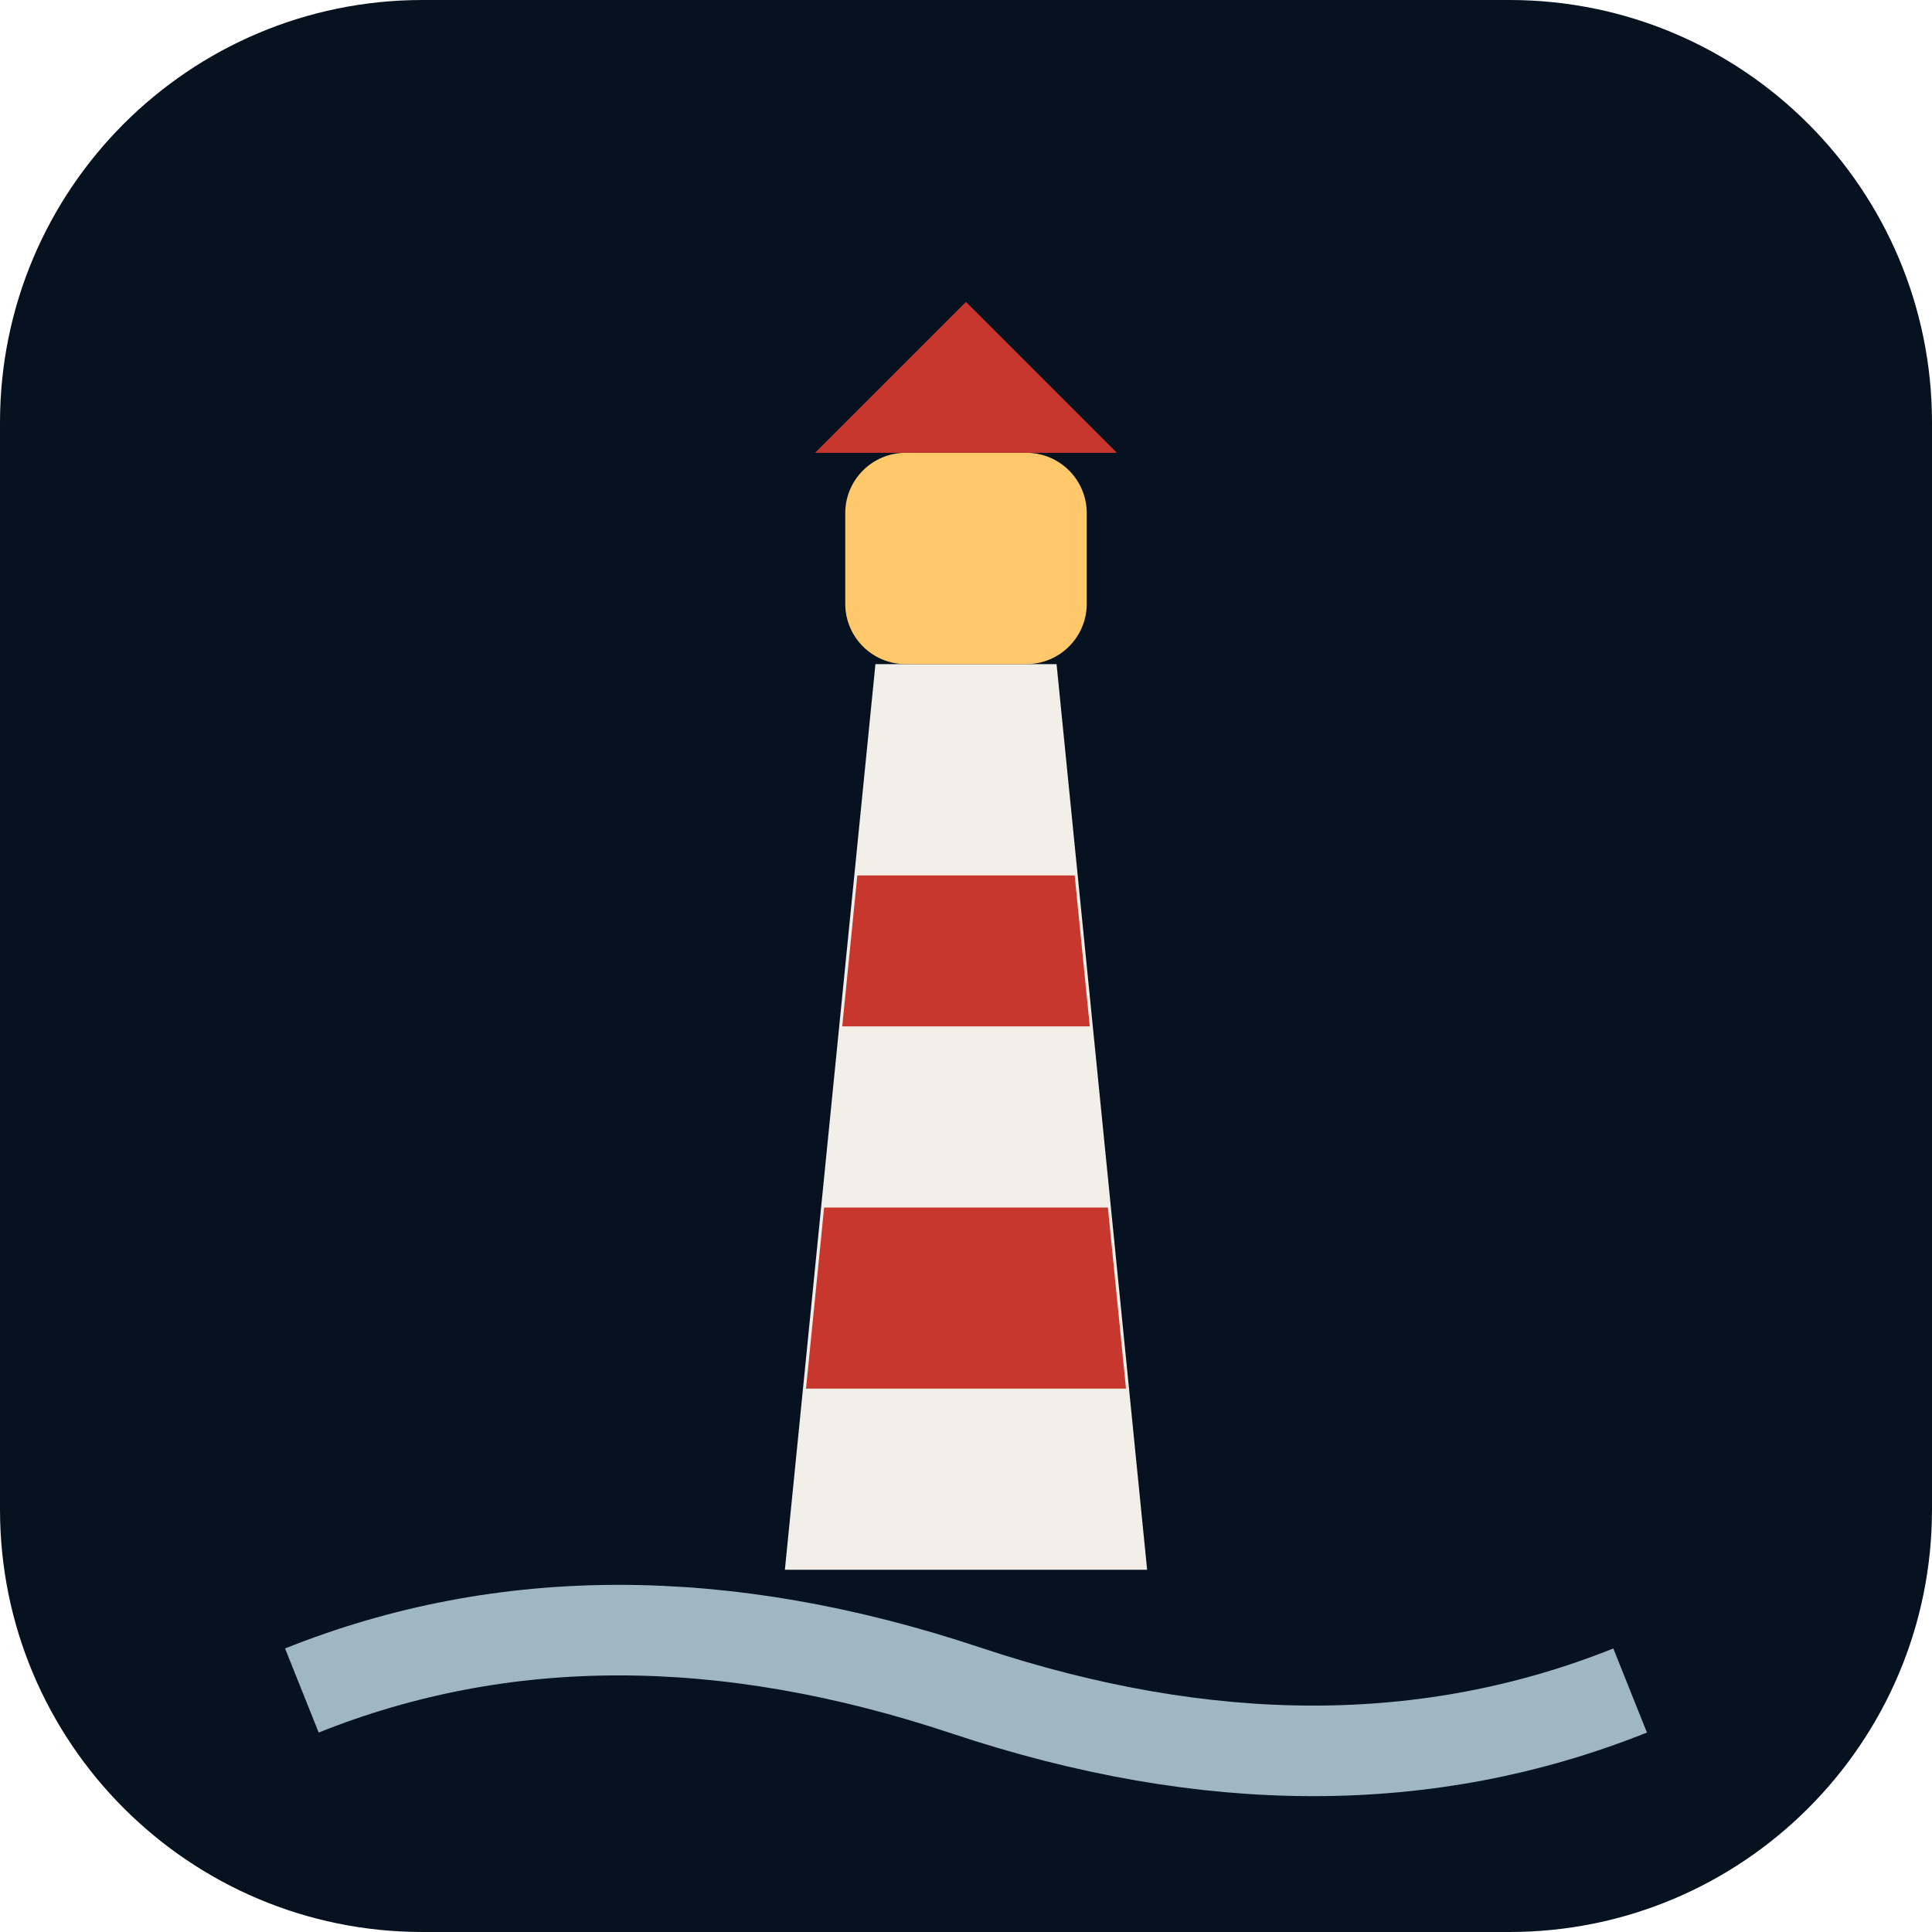
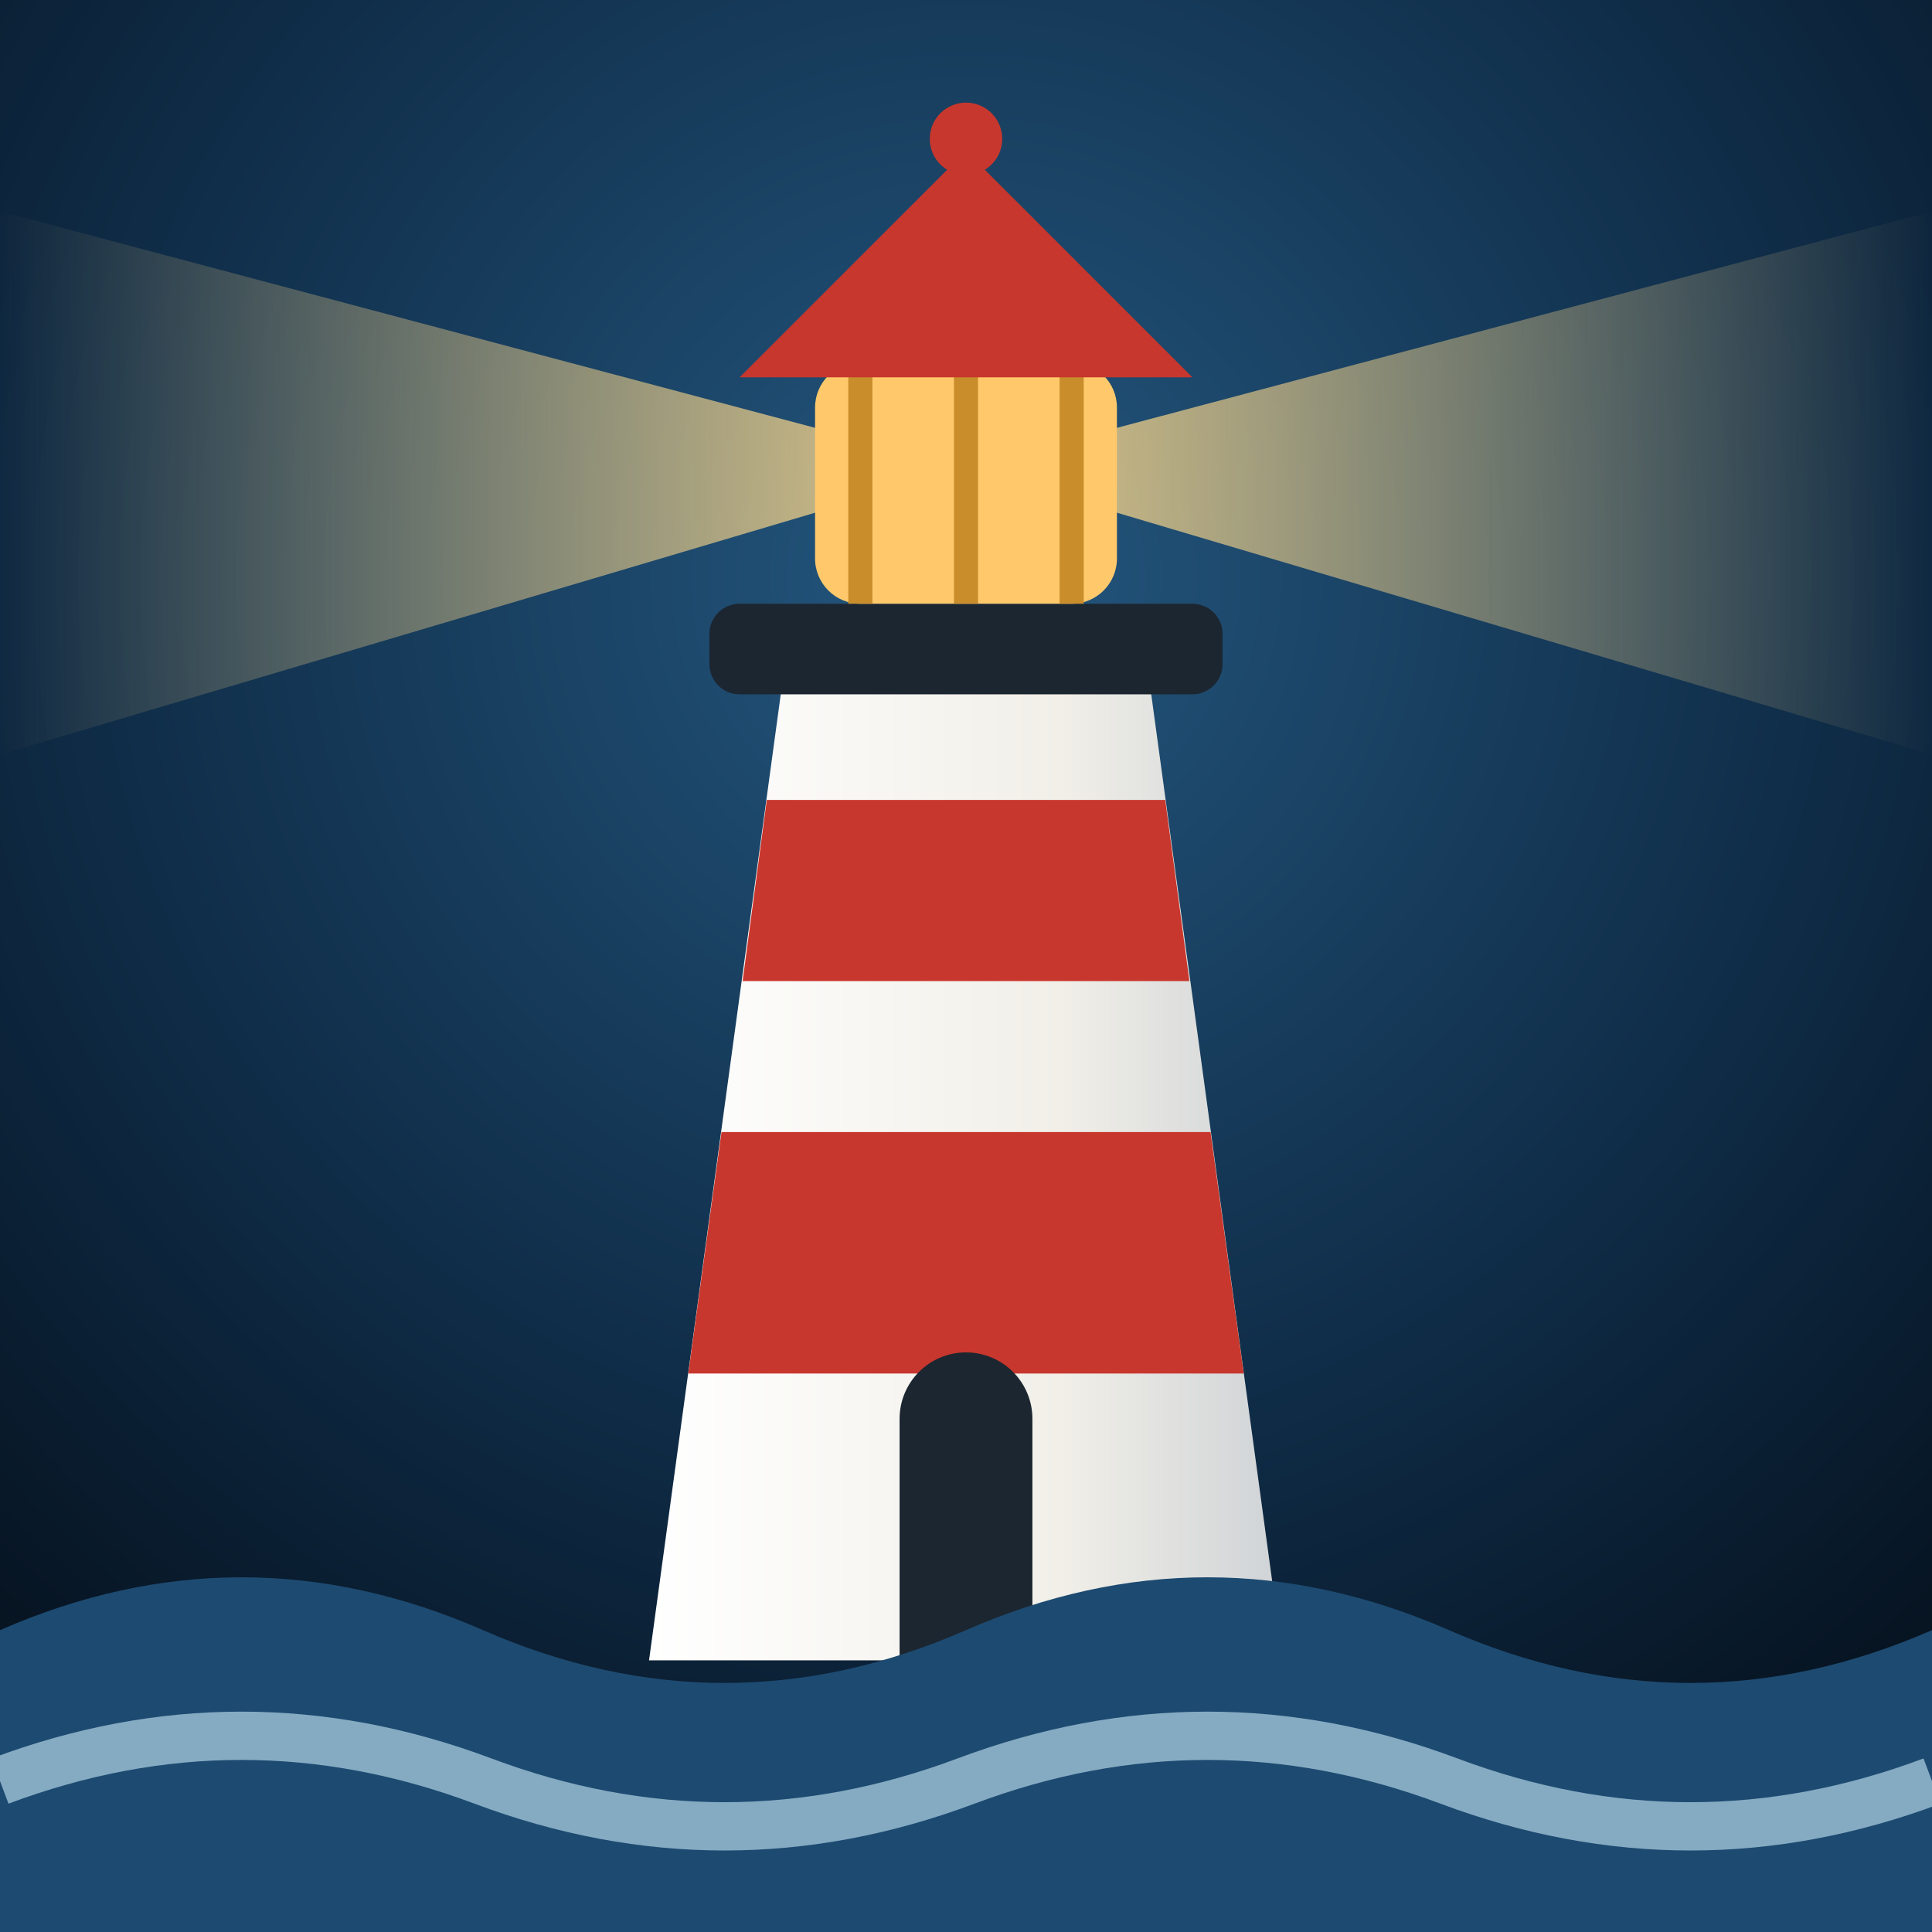
<svg xmlns="http://www.w3.org/2000/svg" viewBox="0 0 64 64">
-   <rect width="64" height="64" rx="14" fill="#06121f" />
-   <path d="M26 52 L29 22 H35 L38 52Z" fill="#f1efe8" />
-   <path d="M27.3 40 H36.7 L37.3 46 H26.7Z M28.4 29 H35.6 L36.1 34 H27.9Z" fill="#c8372d" />
-   <rect x="28" y="15" width="8" height="7" rx="2" fill="#ffc96b" />
-   <path d="M32 10 L37 15 H27Z" fill="#c8372d" />
-   <path d="M10 56 Q20 52 32 56 T54 56" stroke="#9fb6c3" stroke-width="3" fill="none" />
+   <defs>
+     <radialGradient id="sky" cx="50%" cy="30%" r="75%">
+       <stop offset="0" stop-color="#24577f" />
+       <stop offset=".6" stop-color="#0f2c47" />
+       <stop offset="1" stop-color="#06121f" />
+     </radialGradient>
+     <linearGradient id="beamL" x1="1" x2="0">
+       <stop offset="0" stop-color="#ffd98a" stop-opacity=".85" />
+       <stop offset="1" stop-color="#ffd98a" stop-opacity="0" />
+     </linearGradient>
+     <linearGradient id="beamR" x1="0" x2="1">
+       <stop offset="0" stop-color="#ffd98a" stop-opacity=".85" />
+       <stop offset="1" stop-color="#ffd98a" stop-opacity="0" />
+     </linearGradient>
+     <linearGradient id="tower" x1="0" x2="1">
+       <stop offset="0" stop-color="#ffffff" />
+       <stop offset=".65" stop-color="#f1efe8" />
+       <stop offset="1" stop-color="#cfd3d6" />
+     </linearGradient>
+   </defs>
+   <rect width="64" height="64" fill="url(#sky)" />
+   <path d="M32 15.5 L0 7 V25 Z" fill="url(#beamL)" />
+   <path d="M32 15.5 L64 7 V25 Z" fill="url(#beamR)" />
+   <path d="M21.5 55 L26 22 H38 L42.5 55 Z" fill="url(#tower)" />
+   <path d="M23.9 37.5 H40.1 L41.2 45.5 H22.8 Z M25.4 26.5 H38.6 L39.4 32.5 H24.6 Z" fill="#c8372d" />
+   <path d="M33 55 V47 a2.2 2.2 0 0 0 -4.4 0 V55" fill="#1c2630" transform="translate(1.2 0)" />
+   <rect x="23.5" y="20" width="17" height="3" rx="1" fill="#1c2630" />
+   <rect x="27" y="12" width="10" height="8" rx="1.5" fill="#ffc96b" />
+   <path d="M28.5 12 V20 M32 12 V20 M35.5 12 V20" stroke="#c98d2c" stroke-width=".8" />
+   <path d="M24.5 12.5 L32 5 L39.5 12.5 Z" fill="#c8372d" />
+   <circle cx="32" cy="4.6" r="1.2" fill="#c8372d" />
+   <path d="M0 54 Q8 50.5 16 54 T32 54 T48 54 T64 54 V64 H0 Z" fill="#1d4a70" />
+   <path d="M0 59 Q8 56 16 59 T32 59 T48 59 T64 59" stroke="#9fc3d8" stroke-width="1.6" fill="none" opacity=".8" />
</svg>
